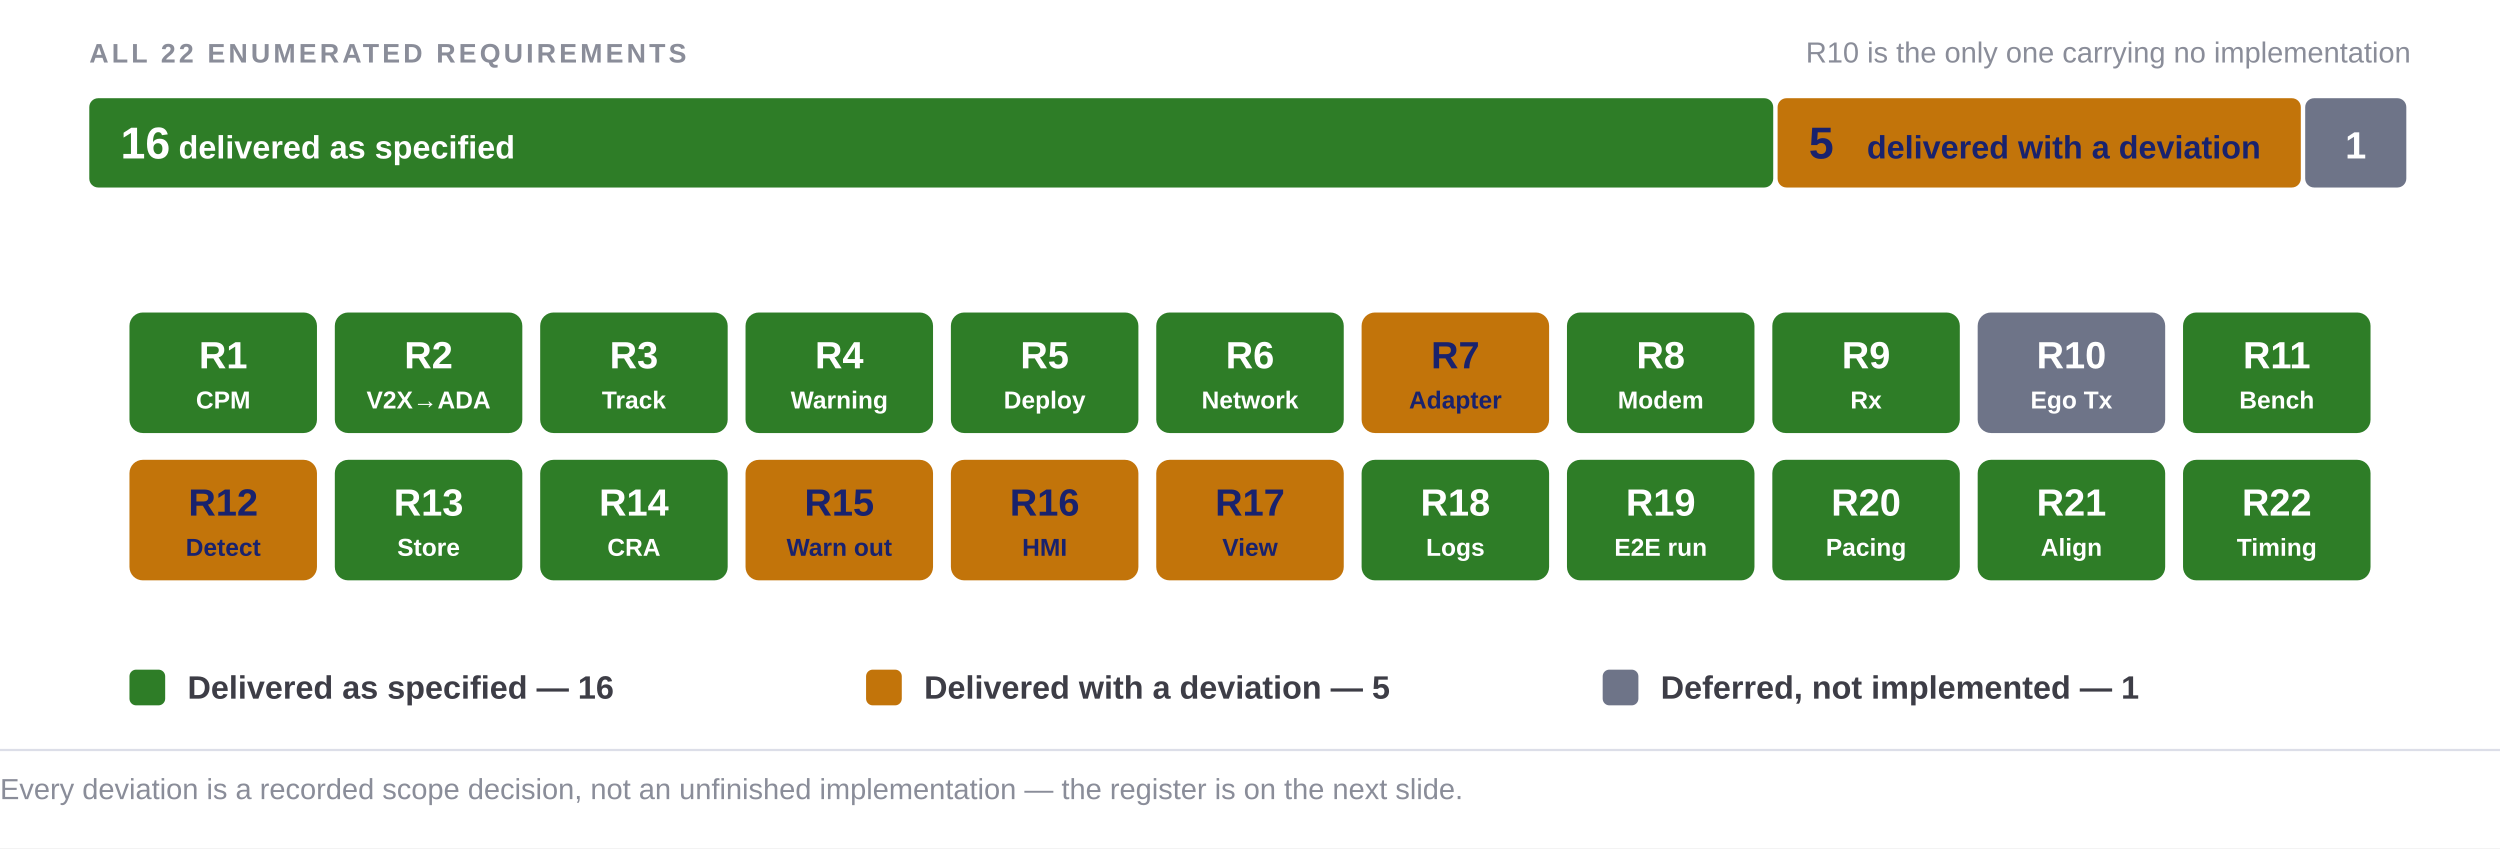
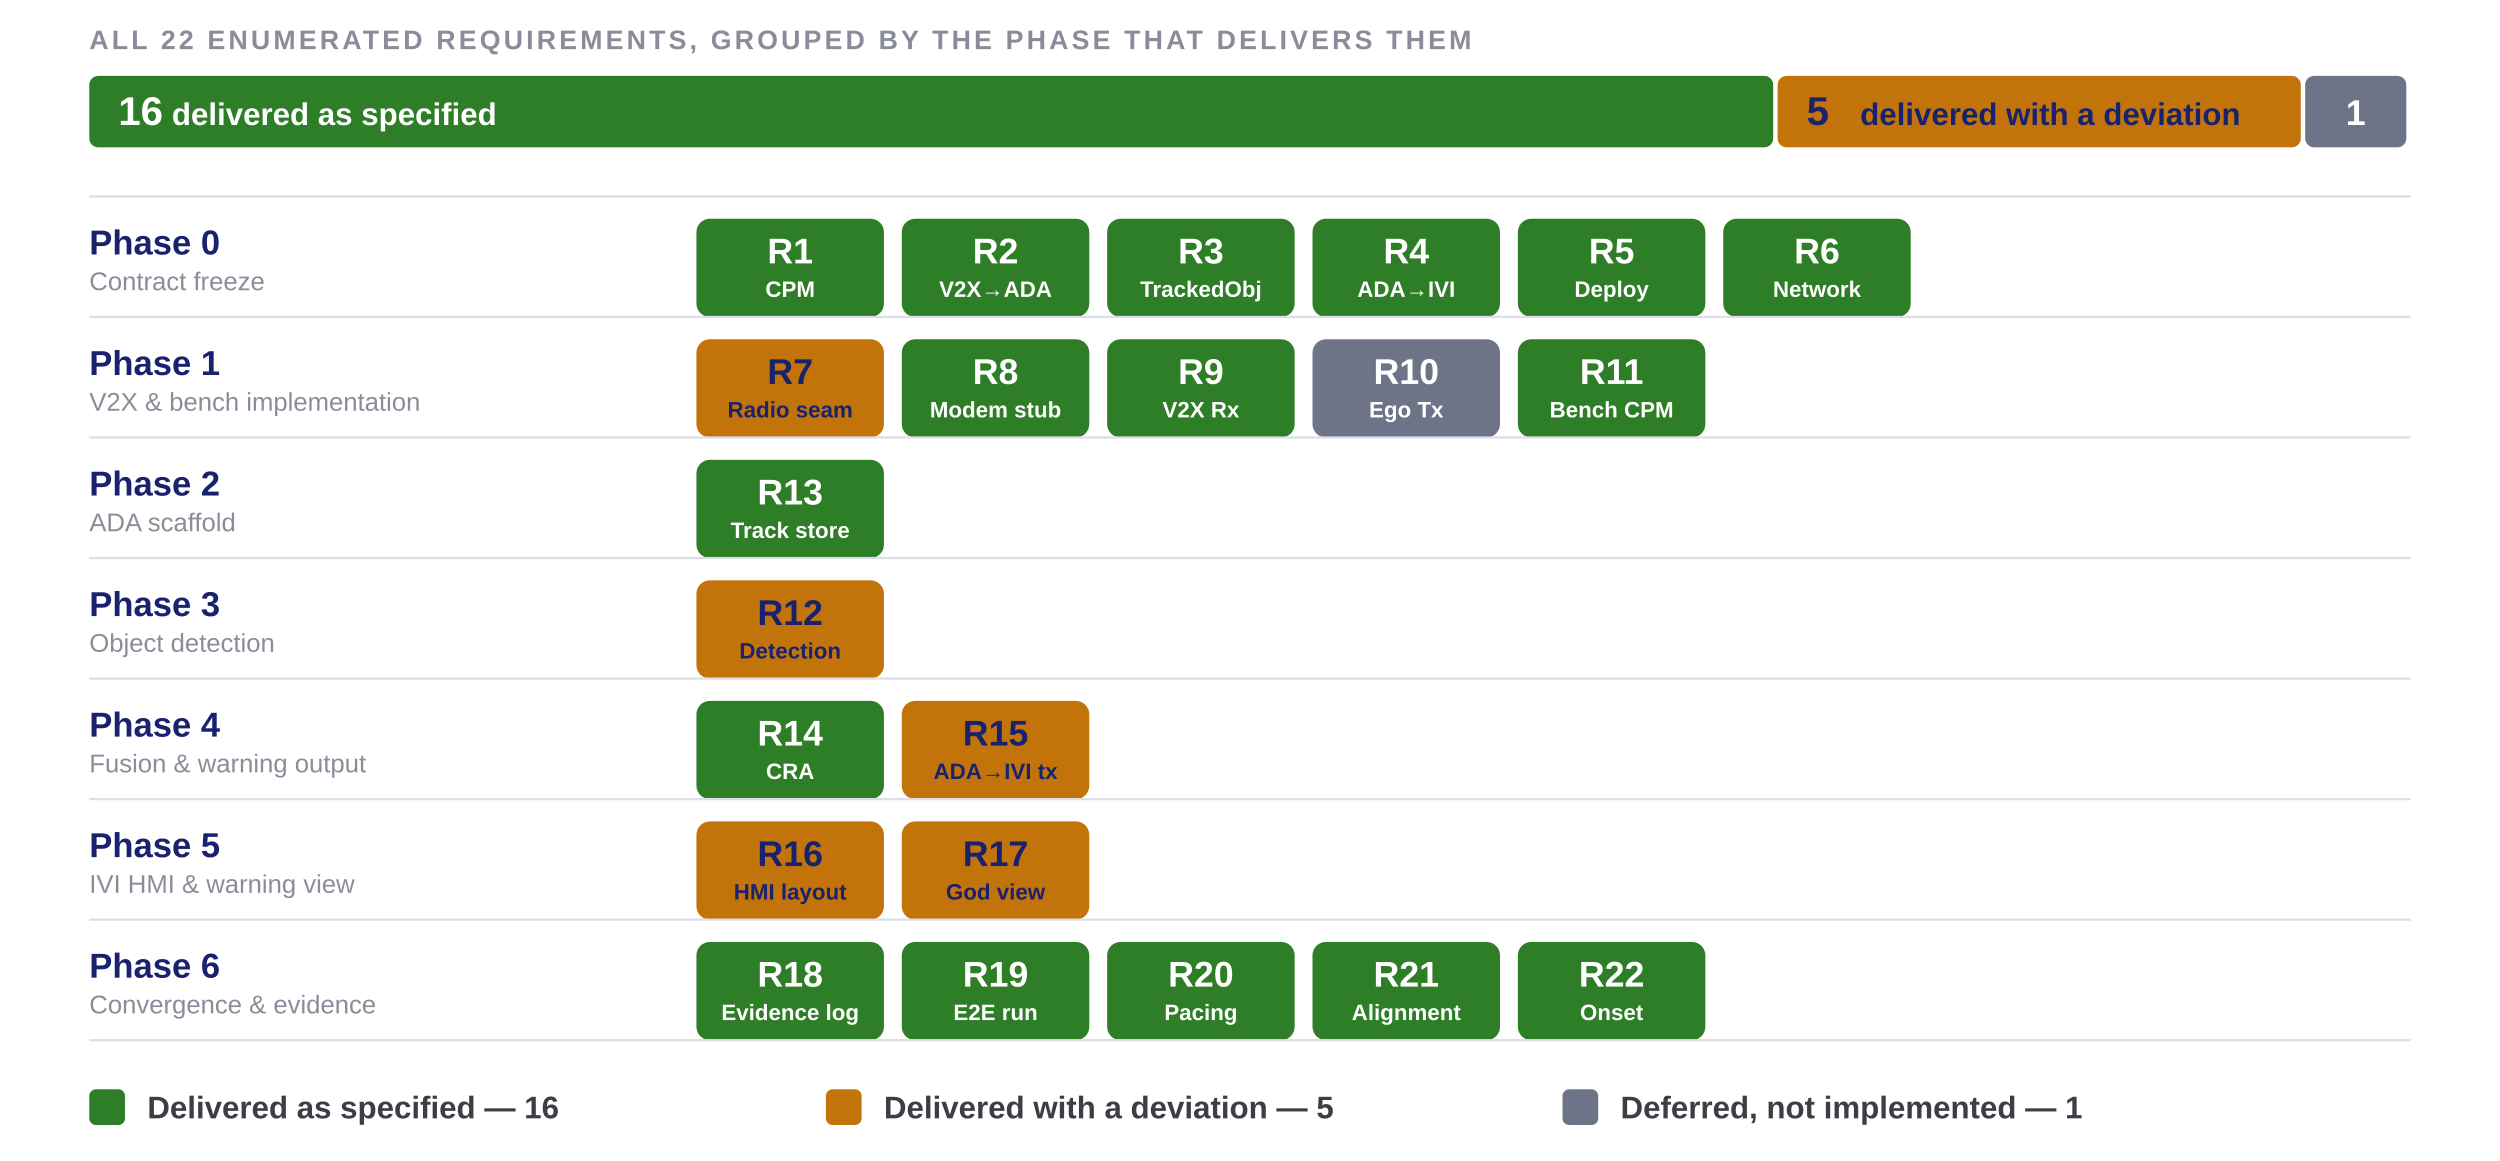
- <svg xmlns="http://www.w3.org/2000/svg" viewBox="0 0 1120 380" width="1120" height="380" font-family="Segoe UI, Segoe UI Variable, Helvetica Neue, Arial, sans-serif">
-   <rect width="1120" height="380" fill="#ffffff" />
-   <rect x="40" y="44" width="754.4" height="40" rx="4" fill="#2E7D27" />
-   <text x="54" y="71" font-size="20" fill="#ffffff" font-weight="700">16</text>
-   <text x="80" y="71" font-size="14.5" fill="#ffffff" font-weight="600">delivered as specified</text>
-   <rect x="796.364" y="44" width="234.4" height="40" rx="4" fill="#C2740A" />
-   <text x="810.364" y="71" font-size="20" fill="#19226D" font-weight="700">5</text>
-   <text x="836.364" y="71" font-size="14.5" fill="#19226D" font-weight="600">delivered with a deviation</text>
-   <rect x="1032.727" y="44" width="45.3" height="40" rx="4" fill="#6E7488" />
-   <text x="1055.364" y="71" font-size="17" fill="#ffffff" font-weight="700" text-anchor="middle">1</text>
-   <text x="40" y="28" font-size="12" fill="#8a8d99" font-weight="700" letter-spacing="1.4">ALL 22 ENUMERATED REQUIREMENTS</text>
-   <text x="1080" y="28" font-size="13" fill="#8a8d99" font-weight="400" text-anchor="end">R10 is the only one carrying no implementation</text>
-   <rect x="58.0" y="140" width="84.0" height="54" rx="6" fill="#2E7D27" />
-   <text x="100.0" y="165" font-size="17" fill="#ffffff" font-weight="700" text-anchor="middle">R1</text>
-   <text x="100.0" y="183" font-size="11" fill="#ffffff" font-weight="600" text-anchor="middle">CPM</text>
-   <rect x="150.0" y="140" width="84.0" height="54" rx="6" fill="#2E7D27" />
-   <text x="192.0" y="165" font-size="17" fill="#ffffff" font-weight="700" text-anchor="middle">R2</text>
-   <text x="192.0" y="183" font-size="11" fill="#ffffff" font-weight="600" text-anchor="middle">V2X→ADA</text>
-   <rect x="242.0" y="140" width="84.0" height="54" rx="6" fill="#2E7D27" />
-   <text x="284.0" y="165" font-size="17" fill="#ffffff" font-weight="700" text-anchor="middle">R3</text>
-   <text x="284.0" y="183" font-size="11" fill="#ffffff" font-weight="600" text-anchor="middle">Track</text>
-   <rect x="334.0" y="140" width="84.0" height="54" rx="6" fill="#2E7D27" />
-   <text x="376.0" y="165" font-size="17" fill="#ffffff" font-weight="700" text-anchor="middle">R4</text>
-   <text x="376.0" y="183" font-size="11" fill="#ffffff" font-weight="600" text-anchor="middle">Warning</text>
-   <rect x="426.0" y="140" width="84.0" height="54" rx="6" fill="#2E7D27" />
-   <text x="468.0" y="165" font-size="17" fill="#ffffff" font-weight="700" text-anchor="middle">R5</text>
-   <text x="468.0" y="183" font-size="11" fill="#ffffff" font-weight="600" text-anchor="middle">Deploy</text>
-   <rect x="518.0" y="140" width="84.0" height="54" rx="6" fill="#2E7D27" />
-   <text x="560.0" y="165" font-size="17" fill="#ffffff" font-weight="700" text-anchor="middle">R6</text>
-   <text x="560.0" y="183" font-size="11" fill="#ffffff" font-weight="600" text-anchor="middle">Network</text>
-   <rect x="610.0" y="140" width="84.0" height="54" rx="6" fill="#C2740A" />
-   <text x="652.0" y="165" font-size="17" fill="#19226D" font-weight="700" text-anchor="middle">R7</text>
-   <text x="652.0" y="183" font-size="11" fill="#19226D" font-weight="600" text-anchor="middle">Adapter</text>
-   <rect x="702.0" y="140" width="84.0" height="54" rx="6" fill="#2E7D27" />
-   <text x="744.0" y="165" font-size="17" fill="#ffffff" font-weight="700" text-anchor="middle">R8</text>
-   <text x="744.0" y="183" font-size="11" fill="#ffffff" font-weight="600" text-anchor="middle">Modem</text>
-   <rect x="794.0" y="140" width="84.0" height="54" rx="6" fill="#2E7D27" />
-   <text x="836.0" y="165" font-size="17" fill="#ffffff" font-weight="700" text-anchor="middle">R9</text>
-   <text x="836.0" y="183" font-size="11" fill="#ffffff" font-weight="600" text-anchor="middle">Rx</text>
-   <rect x="886.0" y="140" width="84.0" height="54" rx="6" fill="#6E7488" />
-   <text x="928.0" y="165" font-size="17" fill="#ffffff" font-weight="700" text-anchor="middle">R10</text>
-   <text x="928.0" y="183" font-size="11" fill="#ffffff" font-weight="600" text-anchor="middle">Ego Tx</text>
-   <rect x="978.0" y="140" width="84.0" height="54" rx="6" fill="#2E7D27" />
-   <text x="1020.0" y="165" font-size="17" fill="#ffffff" font-weight="700" text-anchor="middle">R11</text>
-   <text x="1020.0" y="183" font-size="11" fill="#ffffff" font-weight="600" text-anchor="middle">Bench</text>
-   <rect x="58.0" y="206" width="84.0" height="54" rx="6" fill="#C2740A" />
-   <text x="100.0" y="231" font-size="17" fill="#19226D" font-weight="700" text-anchor="middle">R12</text>
-   <text x="100.0" y="249" font-size="11" fill="#19226D" font-weight="600" text-anchor="middle">Detect</text>
-   <rect x="150.0" y="206" width="84.0" height="54" rx="6" fill="#2E7D27" />
-   <text x="192.0" y="231" font-size="17" fill="#ffffff" font-weight="700" text-anchor="middle">R13</text>
-   <text x="192.0" y="249" font-size="11" fill="#ffffff" font-weight="600" text-anchor="middle">Store</text>
-   <rect x="242.0" y="206" width="84.0" height="54" rx="6" fill="#2E7D27" />
-   <text x="284.0" y="231" font-size="17" fill="#ffffff" font-weight="700" text-anchor="middle">R14</text>
-   <text x="284.0" y="249" font-size="11" fill="#ffffff" font-weight="600" text-anchor="middle">CRA</text>
-   <rect x="334.0" y="206" width="84.0" height="54" rx="6" fill="#C2740A" />
-   <text x="376.0" y="231" font-size="17" fill="#19226D" font-weight="700" text-anchor="middle">R15</text>
-   <text x="376.0" y="249" font-size="11" fill="#19226D" font-weight="600" text-anchor="middle">Warn out</text>
-   <rect x="426.0" y="206" width="84.0" height="54" rx="6" fill="#C2740A" />
-   <text x="468.0" y="231" font-size="17" fill="#19226D" font-weight="700" text-anchor="middle">R16</text>
-   <text x="468.0" y="249" font-size="11" fill="#19226D" font-weight="600" text-anchor="middle">HMI</text>
-   <rect x="518.0" y="206" width="84.0" height="54" rx="6" fill="#C2740A" />
-   <text x="560.0" y="231" font-size="17" fill="#19226D" font-weight="700" text-anchor="middle">R17</text>
-   <text x="560.0" y="249" font-size="11" fill="#19226D" font-weight="600" text-anchor="middle">View</text>
-   <rect x="610.0" y="206" width="84.0" height="54" rx="6" fill="#2E7D27" />
-   <text x="652.0" y="231" font-size="17" fill="#ffffff" font-weight="700" text-anchor="middle">R18</text>
-   <text x="652.0" y="249" font-size="11" fill="#ffffff" font-weight="600" text-anchor="middle">Logs</text>
-   <rect x="702.0" y="206" width="84.0" height="54" rx="6" fill="#2E7D27" />
-   <text x="744.0" y="231" font-size="17" fill="#ffffff" font-weight="700" text-anchor="middle">R19</text>
-   <text x="744.0" y="249" font-size="11" fill="#ffffff" font-weight="600" text-anchor="middle">E2E run</text>
-   <rect x="794.0" y="206" width="84.0" height="54" rx="6" fill="#2E7D27" />
-   <text x="836.0" y="231" font-size="17" fill="#ffffff" font-weight="700" text-anchor="middle">R20</text>
-   <text x="836.0" y="249" font-size="11" fill="#ffffff" font-weight="600" text-anchor="middle">Pacing</text>
-   <rect x="886.0" y="206" width="84.0" height="54" rx="6" fill="#2E7D27" />
-   <text x="928.0" y="231" font-size="17" fill="#ffffff" font-weight="700" text-anchor="middle">R21</text>
-   <text x="928.0" y="249" font-size="11" fill="#ffffff" font-weight="600" text-anchor="middle">Align</text>
-   <rect x="978.0" y="206" width="84.0" height="54" rx="6" fill="#2E7D27" />
-   <text x="1020.0" y="231" font-size="17" fill="#ffffff" font-weight="700" text-anchor="middle">R22</text>
-   <text x="1020.0" y="249" font-size="11" fill="#ffffff" font-weight="600" text-anchor="middle">Timing</text>
-   <rect x="58.0" y="300" width="16.0" height="16" rx="3" fill="#2E7D27" />
-   <text x="84.0" y="313" font-size="14.5" fill="#3d3d46" font-weight="600">Delivered as specified — 16</text>
-   <rect x="388.0" y="300" width="16.0" height="16" rx="3" fill="#C2740A" />
-   <text x="414.0" y="313" font-size="14.5" fill="#3d3d46" font-weight="600">Delivered with a deviation — 5</text>
-   <rect x="718.0" y="300" width="16.0" height="16" rx="3" fill="#6E7488" />
-   <text x="744.0" y="313" font-size="14.5" fill="#3d3d46" font-weight="600">Deferred, not implemented — 1</text>
-   <line x1="0" y1="336" x2="1120" y2="336" stroke="#DCDEE8" />
-   <text x="0" y="358" font-size="13" fill="#8a8d99" font-weight="400">Every deviation is a recorded scope decision, not an unfinished implementation — the register is on the next slide.</text>
+ <svg xmlns="http://www.w3.org/2000/svg" viewBox="0 0 1120 520" width="1120" height="520" font-family="Segoe UI, Segoe UI Variable, Helvetica Neue, Arial, sans-serif">
+   <rect width="1120" height="520" fill="#ffffff" />
+   <rect x="40" y="34" width="754.4" height="32" rx="4" fill="#2E7D27" />
+   <text x="53" y="56" font-size="18" fill="#ffffff" font-weight="700">16</text>
+   <text x="77" y="56" font-size="14" fill="#ffffff" font-weight="600">delivered as specified</text>
+   <rect x="796.364" y="34" width="234.4" height="32" rx="4" fill="#C2740A" />
+   <text x="809.364" y="56" font-size="18" fill="#19226D" font-weight="700">5</text>
+   <text x="833.364" y="56" font-size="14" fill="#19226D" font-weight="600">delivered with a deviation</text>
+   <rect x="1032.727" y="34" width="45.3" height="32" rx="4" fill="#6E7488" />
+   <text x="1055.364" y="56" font-size="16" fill="#ffffff" font-weight="700" text-anchor="middle">1</text>
+   <text x="40" y="22" font-size="12" fill="#8a8d99" font-weight="700" letter-spacing="1.4">ALL 22 ENUMERATED REQUIREMENTS, GROUPED BY THE PHASE THAT DELIVERS THEM</text>
+   <line x1="40" y1="88" x2="1080" y2="88" stroke="#DCDEE8" />
+   <text x="40" y="114" font-size="15.5" fill="#19226D" font-weight="700">Phase 0</text>
+   <text x="40" y="130" font-size="11.5" fill="#8a8d99" font-weight="400">Contract freeze</text>
+   <rect x="312" y="98" width="84.0" height="44" rx="6" fill="#2E7D27" />
+   <text x="354.0" y="118" font-size="16" fill="#ffffff" font-weight="700" text-anchor="middle">R1</text>
+   <text x="354.0" y="133" font-size="10" fill="#ffffff" font-weight="600" text-anchor="middle">CPM</text>
+   <rect x="404" y="98" width="84.0" height="44" rx="6" fill="#2E7D27" />
+   <text x="446.0" y="118" font-size="16" fill="#ffffff" font-weight="700" text-anchor="middle">R2</text>
+   <text x="446.0" y="133" font-size="10" fill="#ffffff" font-weight="600" text-anchor="middle">V2X→ADA</text>
+   <rect x="496" y="98" width="84.0" height="44" rx="6" fill="#2E7D27" />
+   <text x="538.0" y="118" font-size="16" fill="#ffffff" font-weight="700" text-anchor="middle">R3</text>
+   <text x="538.0" y="133" font-size="10" fill="#ffffff" font-weight="600" text-anchor="middle">TrackedObj</text>
+   <rect x="588" y="98" width="84.0" height="44" rx="6" fill="#2E7D27" />
+   <text x="630.0" y="118" font-size="16" fill="#ffffff" font-weight="700" text-anchor="middle">R4</text>
+   <text x="630.0" y="133" font-size="10" fill="#ffffff" font-weight="600" text-anchor="middle">ADA→IVI</text>
+   <rect x="680" y="98" width="84.0" height="44" rx="6" fill="#2E7D27" />
+   <text x="722.0" y="118" font-size="16" fill="#ffffff" font-weight="700" text-anchor="middle">R5</text>
+   <text x="722.0" y="133" font-size="10" fill="#ffffff" font-weight="600" text-anchor="middle">Deploy</text>
+   <rect x="772" y="98" width="84.0" height="44" rx="6" fill="#2E7D27" />
+   <text x="814.0" y="118" font-size="16" fill="#ffffff" font-weight="700" text-anchor="middle">R6</text>
+   <text x="814.0" y="133" font-size="10" fill="#ffffff" font-weight="600" text-anchor="middle">Network</text>
+   <line x1="40" y1="142" x2="1080" y2="142" stroke="#DCDEE8" />
+   <text x="40" y="168" font-size="15.5" fill="#19226D" font-weight="700">Phase 1</text>
+   <text x="40" y="184" font-size="11.5" fill="#8a8d99" font-weight="400">V2X &amp; bench implementation</text>
+   <rect x="312" y="152" width="84.0" height="44" rx="6" fill="#C2740A" />
+   <text x="354.0" y="172" font-size="16" fill="#19226D" font-weight="700" text-anchor="middle">R7</text>
+   <text x="354.0" y="187" font-size="10" fill="#19226D" font-weight="600" text-anchor="middle">Radio seam</text>
+   <rect x="404" y="152" width="84.0" height="44" rx="6" fill="#2E7D27" />
+   <text x="446.0" y="172" font-size="16" fill="#ffffff" font-weight="700" text-anchor="middle">R8</text>
+   <text x="446.0" y="187" font-size="10" fill="#ffffff" font-weight="600" text-anchor="middle">Modem stub</text>
+   <rect x="496" y="152" width="84.0" height="44" rx="6" fill="#2E7D27" />
+   <text x="538.0" y="172" font-size="16" fill="#ffffff" font-weight="700" text-anchor="middle">R9</text>
+   <text x="538.0" y="187" font-size="10" fill="#ffffff" font-weight="600" text-anchor="middle">V2X Rx</text>
+   <rect x="588" y="152" width="84.0" height="44" rx="6" fill="#6E7488" />
+   <text x="630.0" y="172" font-size="16" fill="#ffffff" font-weight="700" text-anchor="middle">R10</text>
+   <text x="630.0" y="187" font-size="10" fill="#ffffff" font-weight="600" text-anchor="middle">Ego Tx</text>
+   <rect x="680" y="152" width="84.0" height="44" rx="6" fill="#2E7D27" />
+   <text x="722.0" y="172" font-size="16" fill="#ffffff" font-weight="700" text-anchor="middle">R11</text>
+   <text x="722.0" y="187" font-size="10" fill="#ffffff" font-weight="600" text-anchor="middle">Bench CPM</text>
+   <line x1="40" y1="196" x2="1080" y2="196" stroke="#DCDEE8" />
+   <text x="40" y="222" font-size="15.5" fill="#19226D" font-weight="700">Phase 2</text>
+   <text x="40" y="238" font-size="11.5" fill="#8a8d99" font-weight="400">ADA scaffold</text>
+   <rect x="312" y="206" width="84.0" height="44" rx="6" fill="#2E7D27" />
+   <text x="354.0" y="226" font-size="16" fill="#ffffff" font-weight="700" text-anchor="middle">R13</text>
+   <text x="354.0" y="241" font-size="10" fill="#ffffff" font-weight="600" text-anchor="middle">Track store</text>
+   <line x1="40" y1="250" x2="1080" y2="250" stroke="#DCDEE8" />
+   <text x="40" y="276" font-size="15.5" fill="#19226D" font-weight="700">Phase 3</text>
+   <text x="40" y="292" font-size="11.5" fill="#8a8d99" font-weight="400">Object detection</text>
+   <rect x="312" y="260" width="84.0" height="44" rx="6" fill="#C2740A" />
+   <text x="354.0" y="280" font-size="16" fill="#19226D" font-weight="700" text-anchor="middle">R12</text>
+   <text x="354.0" y="295" font-size="10" fill="#19226D" font-weight="600" text-anchor="middle">Detection</text>
+   <line x1="40" y1="304" x2="1080" y2="304" stroke="#DCDEE8" />
+   <text x="40" y="330" font-size="15.5" fill="#19226D" font-weight="700">Phase 4</text>
+   <text x="40" y="346" font-size="11.5" fill="#8a8d99" font-weight="400">Fusion &amp; warning output</text>
+   <rect x="312" y="314" width="84.0" height="44" rx="6" fill="#2E7D27" />
+   <text x="354.0" y="334" font-size="16" fill="#ffffff" font-weight="700" text-anchor="middle">R14</text>
+   <text x="354.0" y="349" font-size="10" fill="#ffffff" font-weight="600" text-anchor="middle">CRA</text>
+   <rect x="404" y="314" width="84.0" height="44" rx="6" fill="#C2740A" />
+   <text x="446.0" y="334" font-size="16" fill="#19226D" font-weight="700" text-anchor="middle">R15</text>
+   <text x="446.0" y="349" font-size="10" fill="#19226D" font-weight="600" text-anchor="middle">ADA→IVI tx</text>
+   <line x1="40" y1="358" x2="1080" y2="358" stroke="#DCDEE8" />
+   <text x="40" y="384" font-size="15.5" fill="#19226D" font-weight="700">Phase 5</text>
+   <text x="40" y="400" font-size="11.5" fill="#8a8d99" font-weight="400">IVI HMI &amp; warning view</text>
+   <rect x="312" y="368" width="84.0" height="44" rx="6" fill="#C2740A" />
+   <text x="354.0" y="388" font-size="16" fill="#19226D" font-weight="700" text-anchor="middle">R16</text>
+   <text x="354.0" y="403" font-size="10" fill="#19226D" font-weight="600" text-anchor="middle">HMI layout</text>
+   <rect x="404" y="368" width="84.0" height="44" rx="6" fill="#C2740A" />
+   <text x="446.0" y="388" font-size="16" fill="#19226D" font-weight="700" text-anchor="middle">R17</text>
+   <text x="446.0" y="403" font-size="10" fill="#19226D" font-weight="600" text-anchor="middle">God view</text>
+   <line x1="40" y1="412" x2="1080" y2="412" stroke="#DCDEE8" />
+   <text x="40" y="438" font-size="15.5" fill="#19226D" font-weight="700">Phase 6</text>
+   <text x="40" y="454" font-size="11.5" fill="#8a8d99" font-weight="400">Convergence &amp; evidence</text>
+   <rect x="312" y="422" width="84.0" height="44" rx="6" fill="#2E7D27" />
+   <text x="354.0" y="442" font-size="16" fill="#ffffff" font-weight="700" text-anchor="middle">R18</text>
+   <text x="354.0" y="457" font-size="10" fill="#ffffff" font-weight="600" text-anchor="middle">Evidence log</text>
+   <rect x="404" y="422" width="84.0" height="44" rx="6" fill="#2E7D27" />
+   <text x="446.0" y="442" font-size="16" fill="#ffffff" font-weight="700" text-anchor="middle">R19</text>
+   <text x="446.0" y="457" font-size="10" fill="#ffffff" font-weight="600" text-anchor="middle">E2E run</text>
+   <rect x="496" y="422" width="84.0" height="44" rx="6" fill="#2E7D27" />
+   <text x="538.0" y="442" font-size="16" fill="#ffffff" font-weight="700" text-anchor="middle">R20</text>
+   <text x="538.0" y="457" font-size="10" fill="#ffffff" font-weight="600" text-anchor="middle">Pacing</text>
+   <rect x="588" y="422" width="84.0" height="44" rx="6" fill="#2E7D27" />
+   <text x="630.0" y="442" font-size="16" fill="#ffffff" font-weight="700" text-anchor="middle">R21</text>
+   <text x="630.0" y="457" font-size="10" fill="#ffffff" font-weight="600" text-anchor="middle">Alignment</text>
+   <rect x="680" y="422" width="84.0" height="44" rx="6" fill="#2E7D27" />
+   <text x="722.0" y="442" font-size="16" fill="#ffffff" font-weight="700" text-anchor="middle">R22</text>
+   <text x="722.0" y="457" font-size="10" fill="#ffffff" font-weight="600" text-anchor="middle">Onset</text>
+   <line x1="40" y1="466" x2="1080" y2="466" stroke="#DCDEE8" />
+   <rect x="40" y="488" width="16.0" height="16" rx="3" fill="#2E7D27" />
+   <text x="66" y="501" font-size="14" fill="#3d3d46" font-weight="600">Delivered as specified — 16</text>
+   <rect x="370" y="488" width="16.0" height="16" rx="3" fill="#C2740A" />
+   <text x="396" y="501" font-size="14" fill="#3d3d46" font-weight="600">Delivered with a deviation — 5</text>
+   <rect x="700" y="488" width="16.0" height="16" rx="3" fill="#6E7488" />
+   <text x="726" y="501" font-size="14" fill="#3d3d46" font-weight="600">Deferred, not implemented — 1</text>
</svg>
